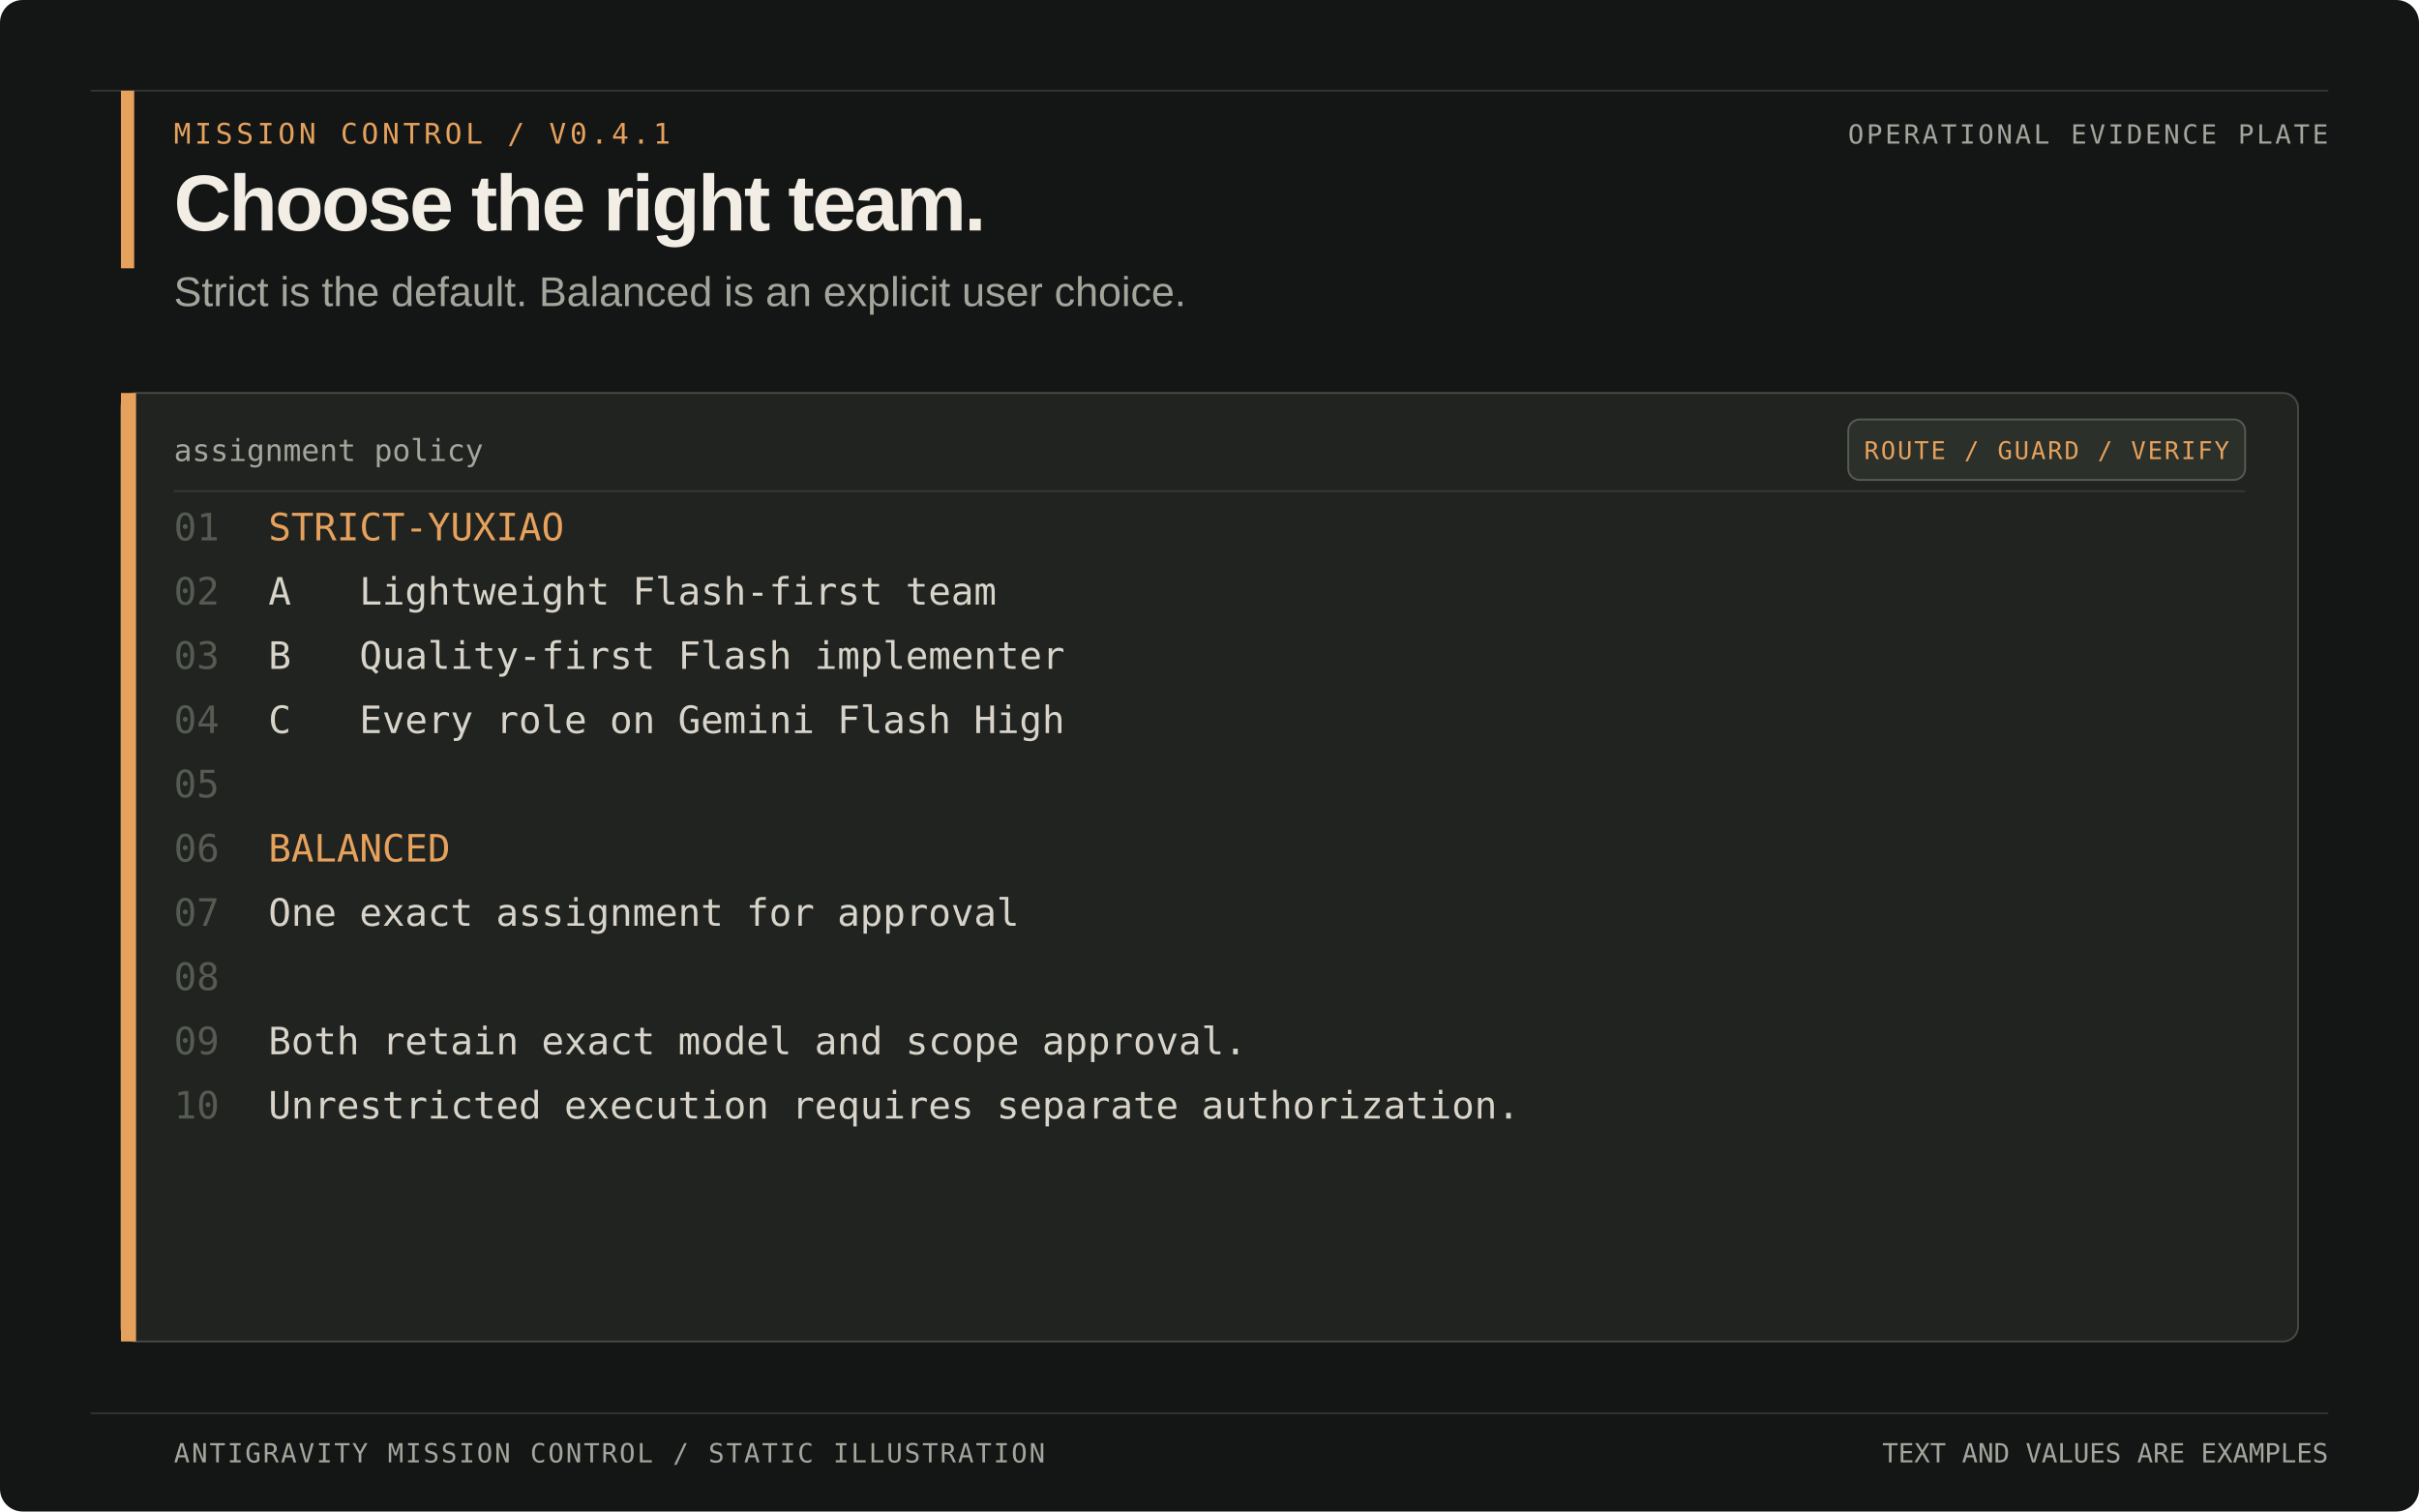
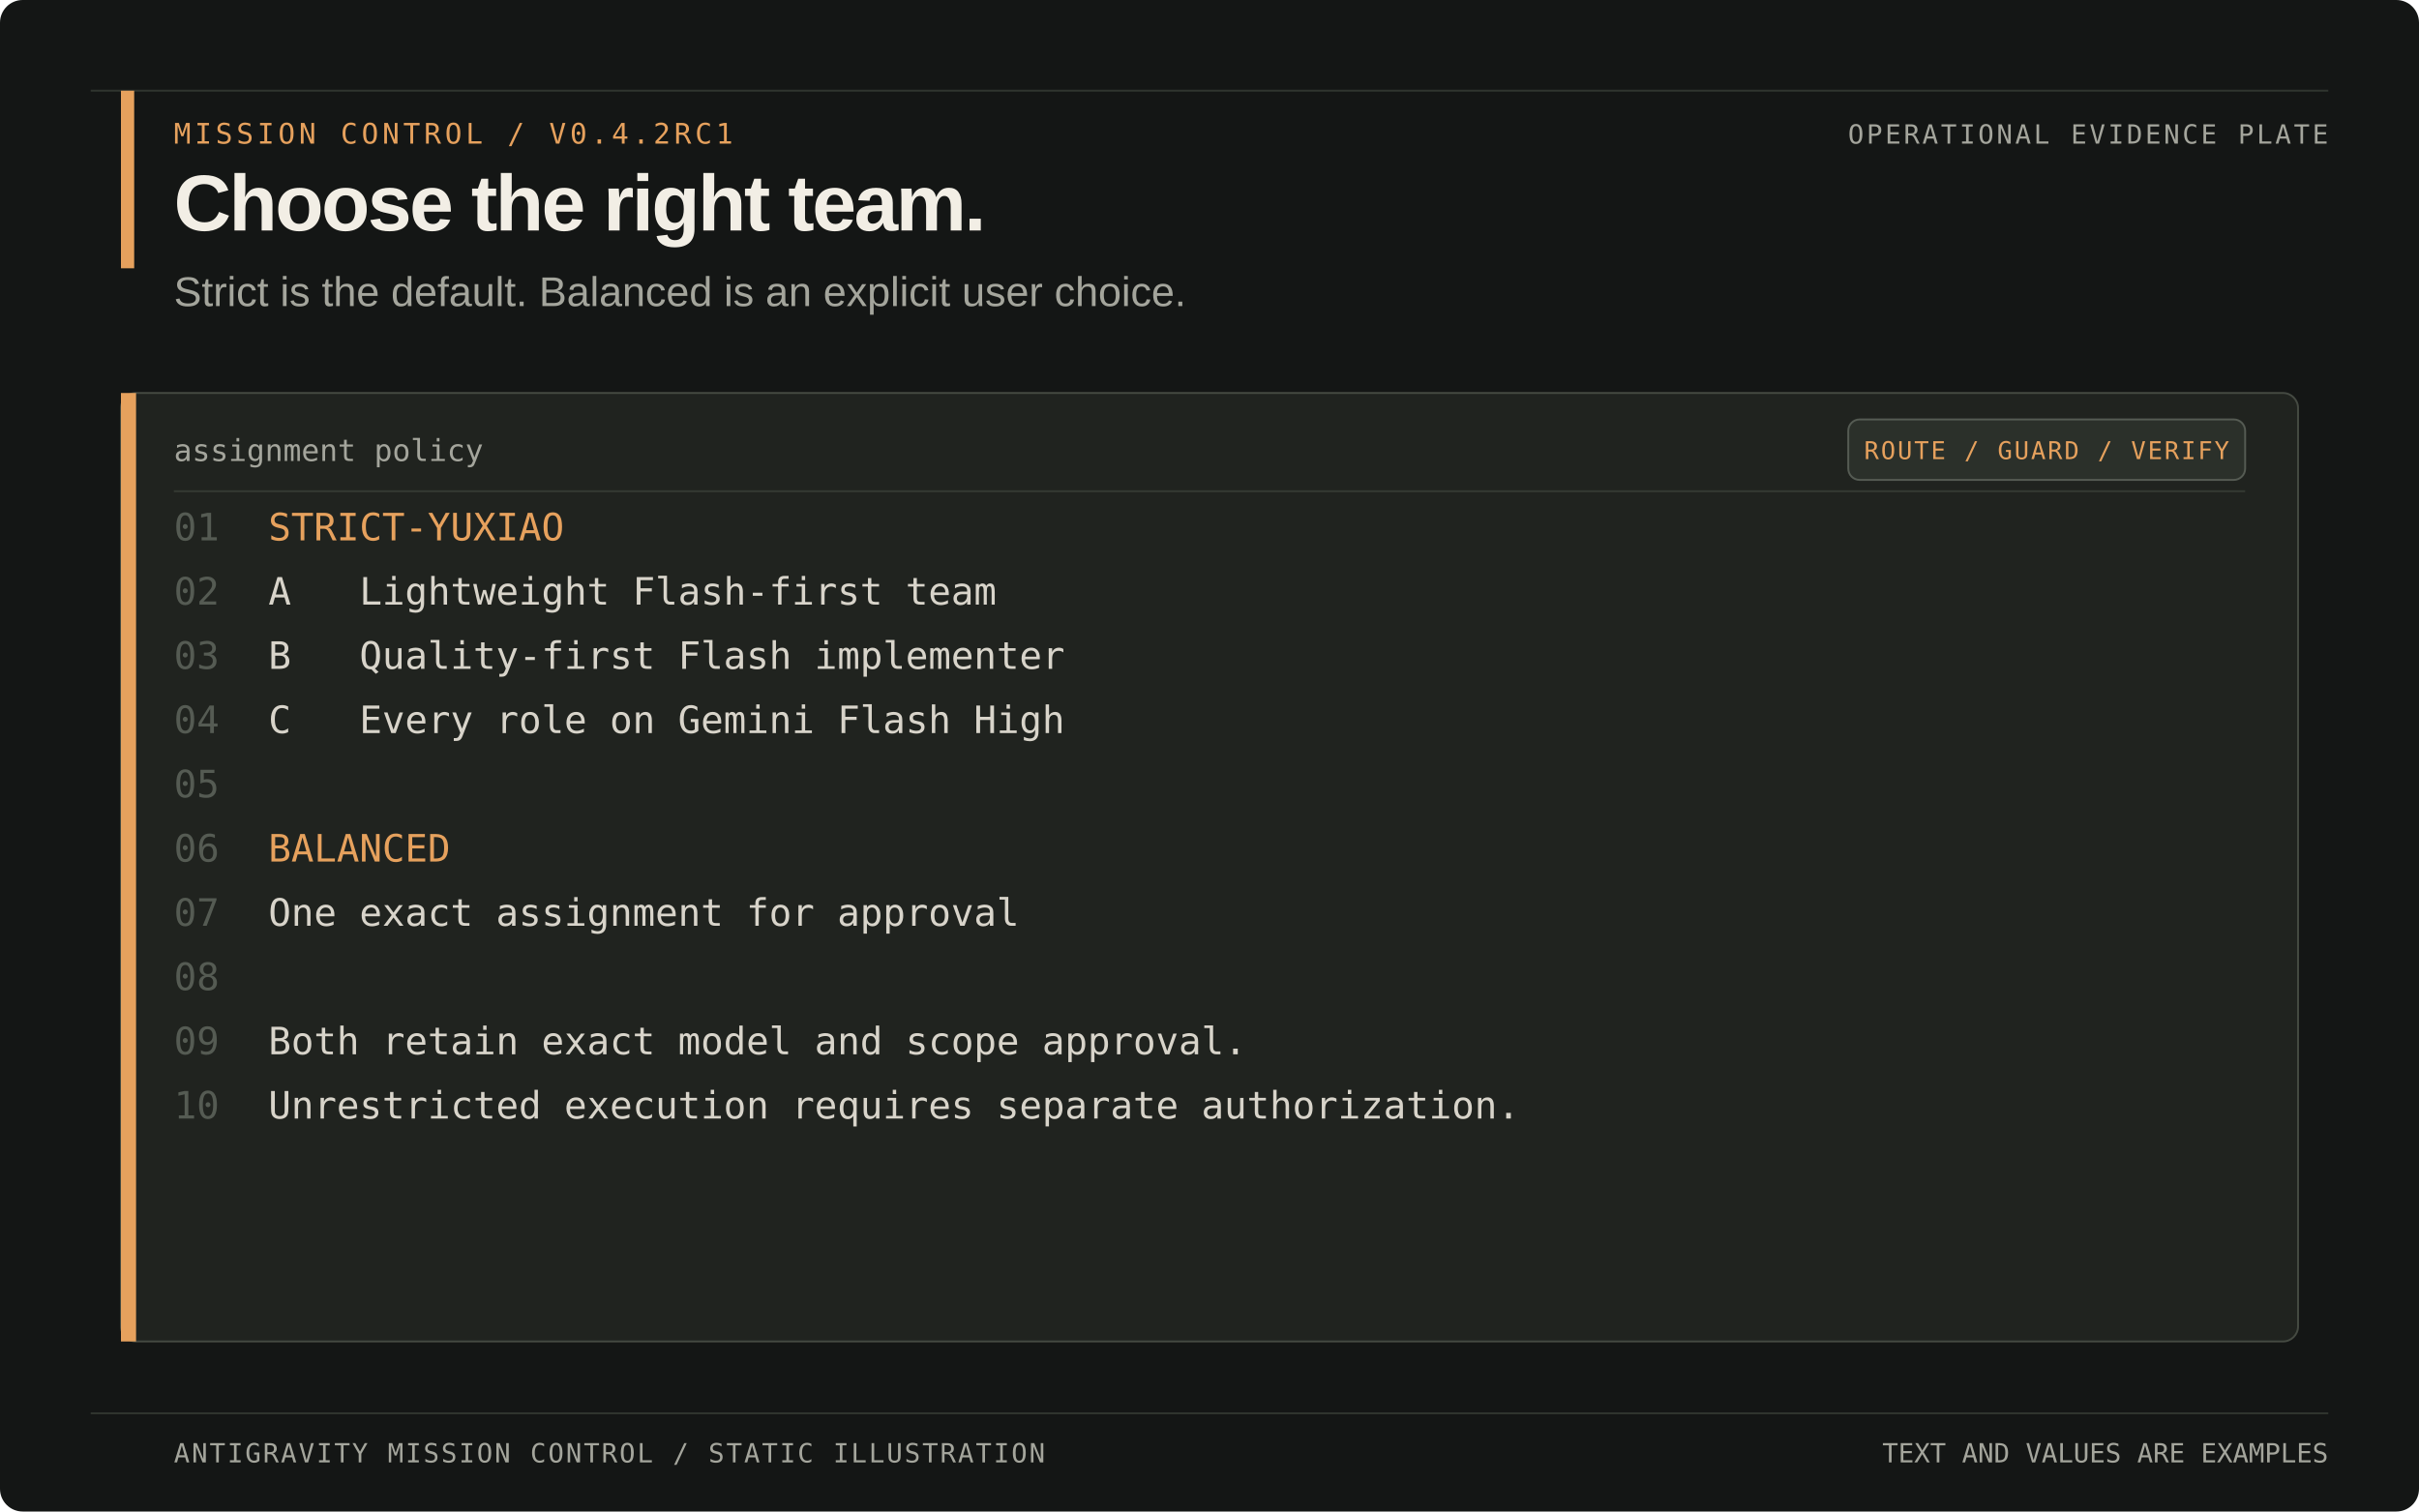
<svg xmlns="http://www.w3.org/2000/svg" width="1280" height="800" viewBox="0 0 1280 800" role="img" aria-labelledby="title desc">
  <rect width="1280" height="800" rx="12" fill="#141615" />
  <path d="M48 48H1232M48 748H1232" stroke="#30352f" />
  <rect x="64" y="48" width="7" height="94" fill="#e6a15d" />
-   <text x="92" y="76" font-family="Menlo, Consolas, monospace" font-size="15" letter-spacing="2" fill="#e6a15d">MISSION CONTROL  /  V0.4.1</text>
+   <text x="92" y="76" font-family="Menlo, Consolas, monospace" font-size="15" letter-spacing="2" fill="#e6a15d">MISSION CONTROL  /  V0.4.2RC1</text>
  <text x="92" y="122" font-family="Arial, Helvetica, sans-serif" font-size="42" font-weight="700" letter-spacing="-1.2" fill="#f2eee5">Choose the right team.</text>
  <text x="92" y="162" font-family="Arial, Helvetica, sans-serif" font-size="22" fill="#a4a59c">Strict is the default. Balanced is an explicit user choice.</text>
  <text x="1232" y="76" text-anchor="end" font-family="Menlo, Consolas, monospace" font-size="14" letter-spacing="1.4" fill="#a4a59c">OPERATIONAL EVIDENCE PLATE</text>
  <rect x="64" y="208" width="1152" height="502" rx="8" fill="#20231f" stroke="#454a42" />
  <rect x="64" y="208" width="8" height="502" fill="#e6a15d" />
  <text x="92" y="244" font-family="Menlo, Consolas, monospace" font-size="16" fill="#a4a59c">assignment policy</text>
  <rect x="978" y="222" width="210" height="32" rx="6" fill="#2b302a" stroke="#555b53" />
  <text x="1083" y="243" text-anchor="middle" font-family="Menlo, Consolas, monospace" font-size="13" letter-spacing="1" fill="#e6a15d">ROUTE / GUARD / VERIFY</text>
  <path d="M92 260H1188" stroke="#343a33" />
  <g xml:space="preserve" font-family="Menlo, Consolas, monospace" font-size="20">
    <text x="92" y="286" fill="#555b53">01</text>
    <text x="142" y="286" fill="#e6a15d">STRICT-YUXIAO</text>
    <text x="92" y="320" fill="#555b53">02</text>
    <text x="142" y="320" fill="#d8d4ca">A   Lightweight Flash-first team</text>
    <text x="92" y="354" fill="#555b53">03</text>
    <text x="142" y="354" fill="#d8d4ca">B   Quality-first Flash implementer</text>
    <text x="92" y="388" fill="#555b53">04</text>
    <text x="142" y="388" fill="#d8d4ca">C   Every role on Gemini Flash High</text>
    <text x="92" y="422" fill="#555b53">05</text>
    <text x="142" y="422" fill="#d8d4ca" />
    <text x="92" y="456" fill="#555b53">06</text>
    <text x="142" y="456" fill="#e6a15d">BALANCED</text>
    <text x="92" y="490" fill="#555b53">07</text>
    <text x="142" y="490" fill="#d8d4ca">One exact assignment for approval</text>
    <text x="92" y="524" fill="#555b53">08</text>
    <text x="142" y="524" fill="#d8d4ca" />
    <text x="92" y="558" fill="#555b53">09</text>
    <text x="142" y="558" fill="#d8d4ca">Both retain exact model and scope approval.</text>
    <text x="92" y="592" fill="#555b53">10</text>
    <text x="142" y="592" fill="#d8d4ca">Unrestricted execution requires separate authorization.</text>
  </g>
  <text x="92" y="774" font-family="Menlo, Consolas, monospace" font-size="14" letter-spacing="1" fill="#a4a59c">ANTIGRAVITY MISSION CONTROL  /  STATIC ILLUSTRATION</text>
  <text x="1232" y="774" text-anchor="end" font-family="Menlo, Consolas, monospace" font-size="14" fill="#a4a59c">TEXT AND VALUES ARE EXAMPLES</text>
</svg>
